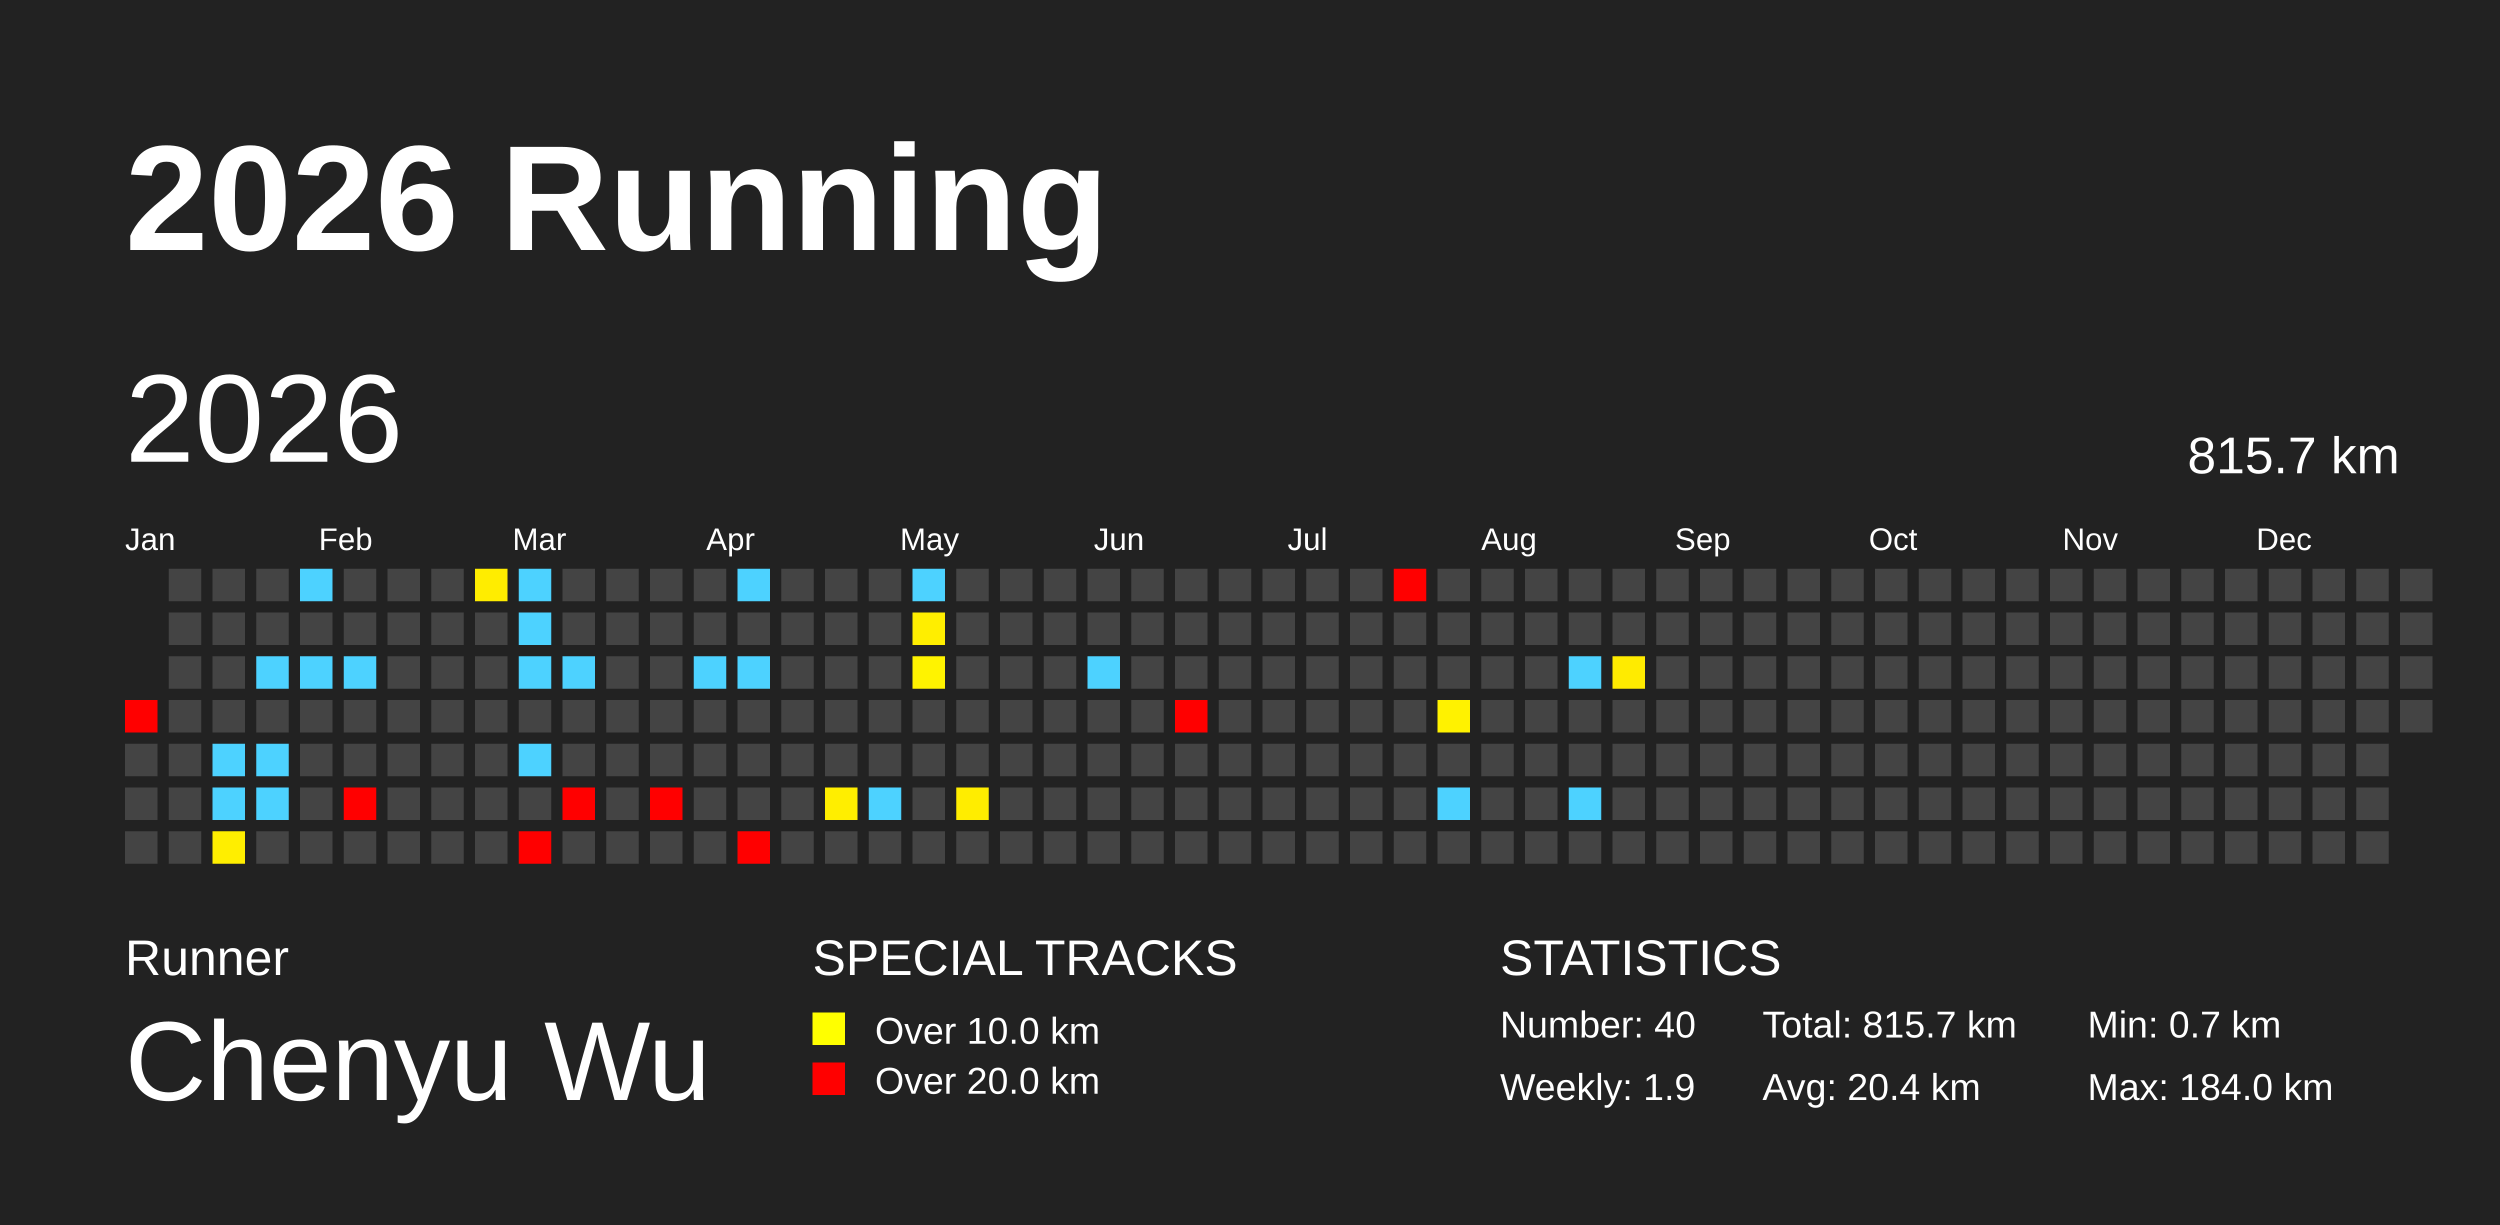
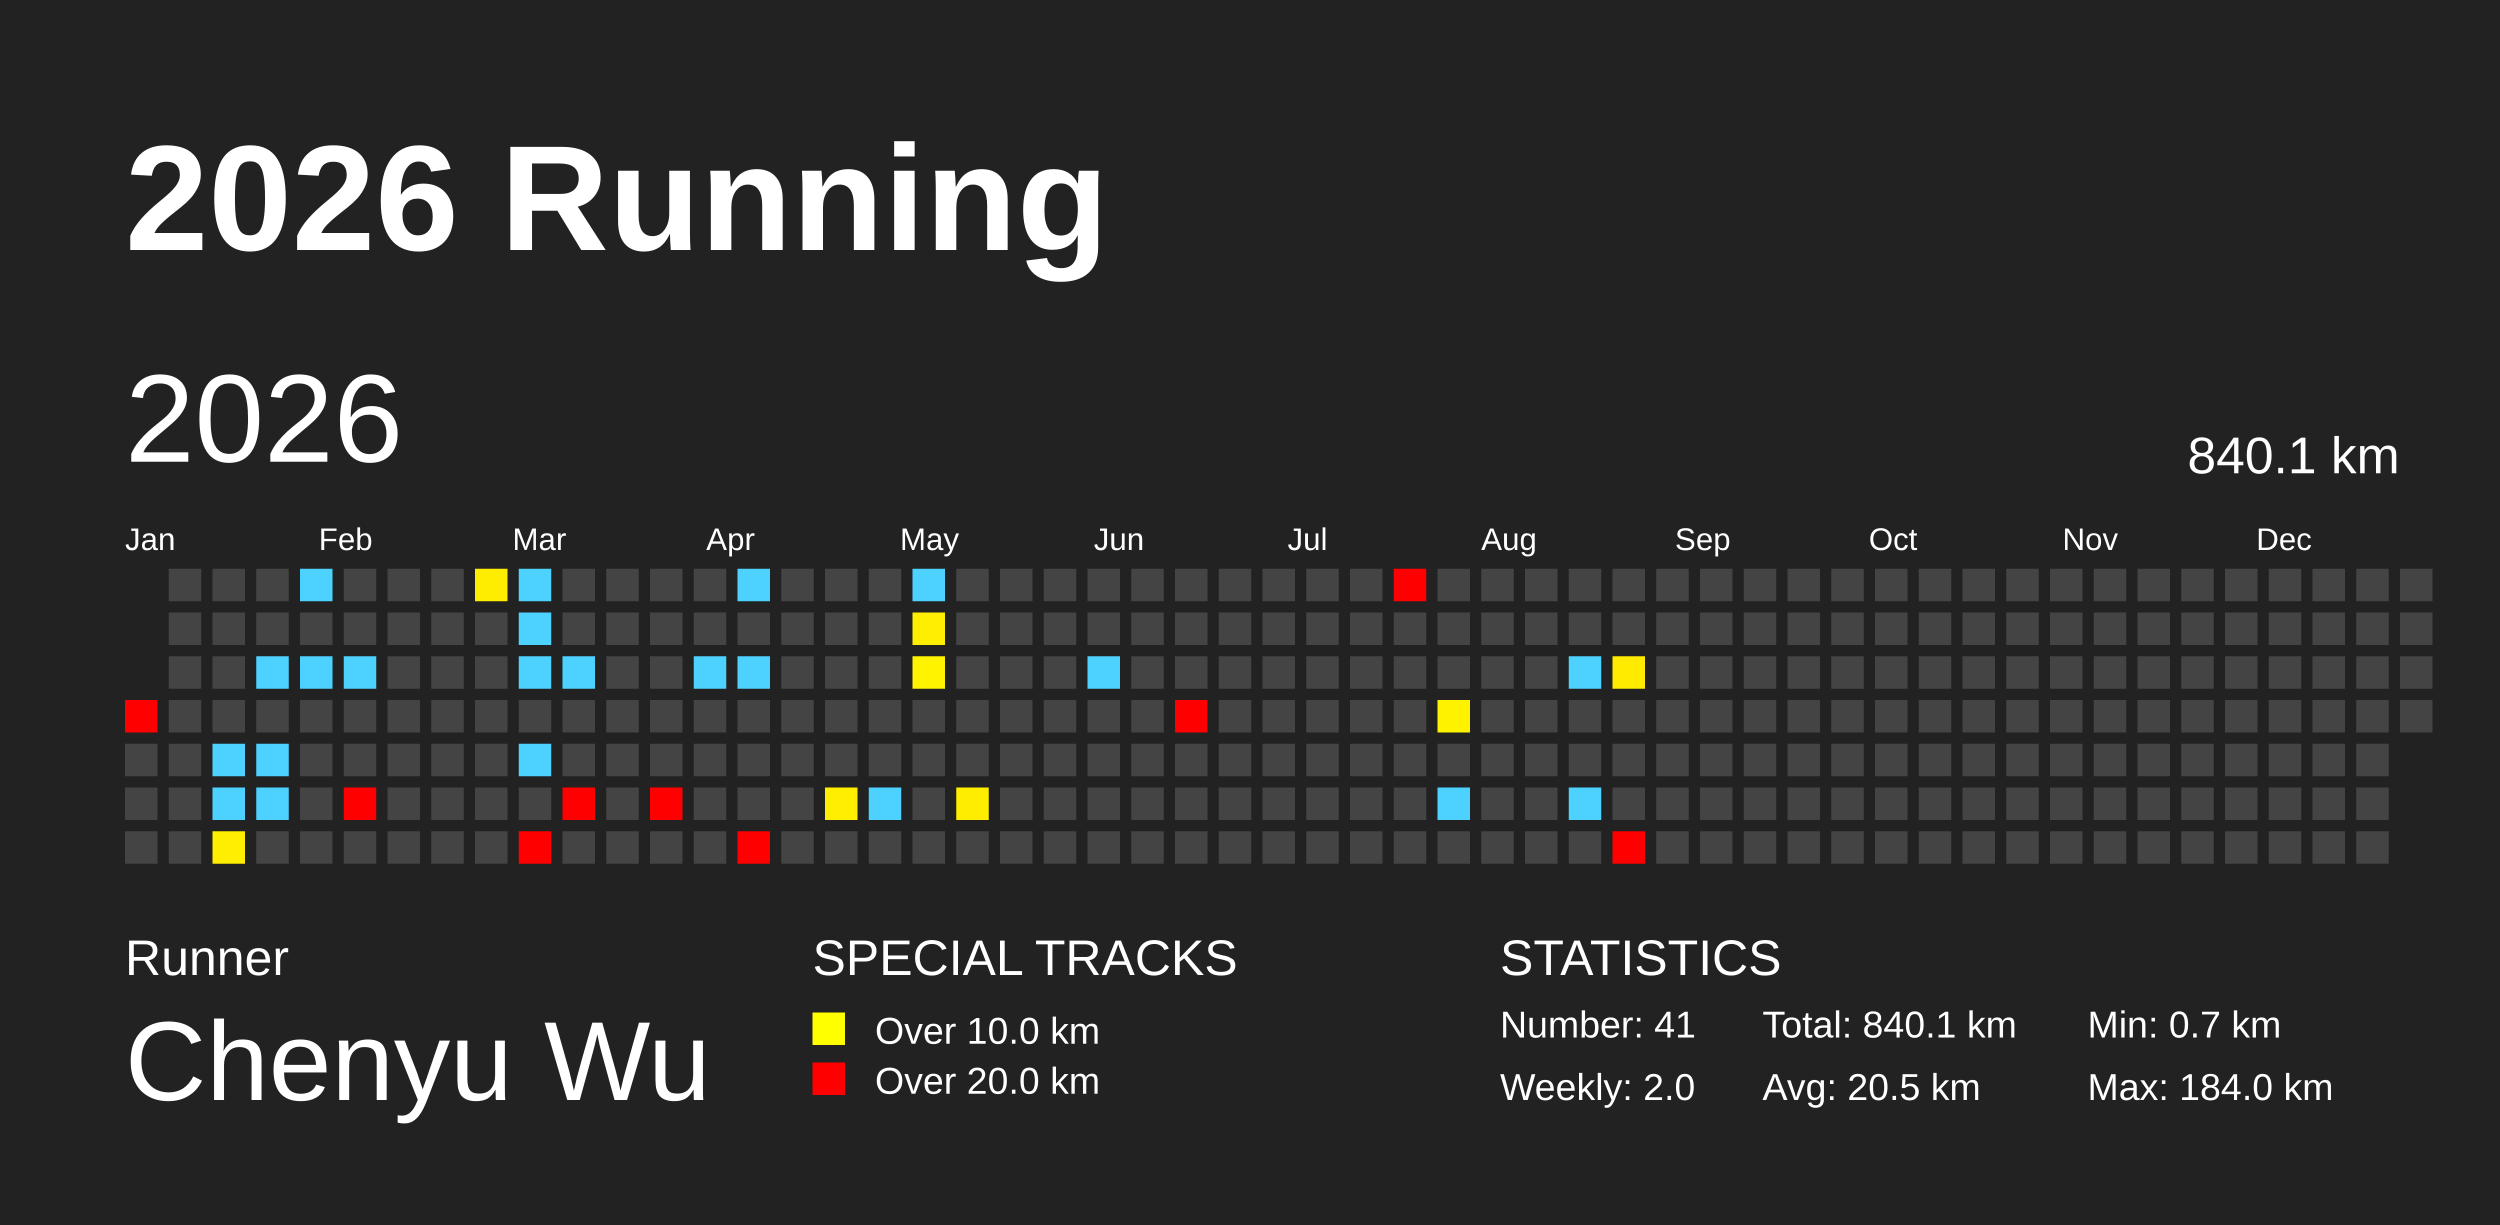
<svg xmlns="http://www.w3.org/2000/svg" baseProfile="full" height="98mm" version="1.1" viewBox="0,0,200,98" width="200mm">
  <defs />
  <rect fill="#222222" height="98" width="200" x="0" y="0" />
  <text fill="#FFFFFF" style="font-size:12px; font-family:Arial; font-weight:bold;" x="10" y="20">2026 Running</text>
  <text fill="#FFFFFF" style="font-size:4px; font-family:Arial" x="10" y="78">Runner</text>
  <text fill="#FFFFFF" style="font-size:9px; font-family:Arial" x="10" y="88">Chenyu Wu</text>
  <text fill="#FFFFFF" style="font-size:4px; font-family:Arial" x="65" y="78">SPECIAL TRACKS</text>
  <rect fill="yellow" height="2.6" width="2.6" x="65" y="81" />
  <text fill="#FFFFFF" style="font-size:3px; font-family:Arial" x="70" y="83.5">Over 10.0 km</text>
  <rect fill="red" height="2.6" width="2.6" x="65" y="85" />
  <text fill="#FFFFFF" style="font-size:3px; font-family:Arial" x="70" y="87.5">Over 20.0 km</text>
  <text fill="#FFFFFF" style="font-size:4px; font-family:Arial" x="120" y="78">STATISTICS</text>
-   <text fill="#FFFFFF" style="font-size:3px; font-family:Arial" x="120" y="83">Number: 40</text>
-   <text fill="#FFFFFF" style="font-size:3px; font-family:Arial" x="120" y="88">Weekly: 1.9</text>
-   <text fill="#FFFFFF" style="font-size:3px; font-family:Arial" x="141" y="83">Total: 815.7 km</text>
-   <text fill="#FFFFFF" style="font-size:3px; font-family:Arial" x="141" y="88">Avg: 20.4 km</text>
+   <text fill="#FFFFFF" style="font-size:3px; font-family:Arial" x="120" y="83">Number: 41</text>
+   <text fill="#FFFFFF" style="font-size:3px; font-family:Arial" x="120" y="88">Weekly: 2.0</text>
+   <text fill="#FFFFFF" style="font-size:3px; font-family:Arial" x="141" y="83">Total: 840.1 km</text>
+   <text fill="#FFFFFF" style="font-size:3px; font-family:Arial" x="141" y="88">Avg: 20.5 km</text>
  <text fill="#FFFFFF" style="font-size:3px; font-family:Arial" x="167" y="83">Min: 0.7 km</text>
  <text fill="#FFFFFF" style="font-size:3px; font-family:Arial" x="167" y="88">Max: 184.0 km</text>
  <text dominant-baseline="hanging" fill="#FFFFFF" style="font-size:10.0px; font-family:Arial;" x="10" y="30">2026</text>
-   <text dominant-baseline="hanging" fill="#FFFFFF" style="font-size:4.125px; font-family:Arial;" x="175" y="35">815.7 km</text>
+   <text dominant-baseline="hanging" fill="#FFFFFF" style="font-size:4.125px; font-family:Arial;" x="175" y="35">840.1 km</text>
  <text fill="#FFFFFF" style="font-size:2.5px; font-family:Arial" x="10.0" y="44">Jan</text>
  <text fill="#FFFFFF" style="font-size:2.5px; font-family:Arial" x="25.5" y="44">Feb</text>
  <text fill="#FFFFFF" style="font-size:2.5px; font-family:Arial" x="41.0" y="44">Mar</text>
  <text fill="#FFFFFF" style="font-size:2.5px; font-family:Arial" x="56.5" y="44">Apr</text>
  <text fill="#FFFFFF" style="font-size:2.5px; font-family:Arial" x="72.0" y="44">May</text>
  <text fill="#FFFFFF" style="font-size:2.5px; font-family:Arial" x="87.5" y="44">Jun</text>
  <text fill="#FFFFFF" style="font-size:2.5px; font-family:Arial" x="103.0" y="44">Jul</text>
  <text fill="#FFFFFF" style="font-size:2.5px; font-family:Arial" x="118.5" y="44">Aug</text>
  <text fill="#FFFFFF" style="font-size:2.5px; font-family:Arial" x="134.0" y="44">Sep</text>
  <text fill="#FFFFFF" style="font-size:2.5px; font-family:Arial" x="149.5" y="44">Oct</text>
  <text fill="#FFFFFF" style="font-size:2.5px; font-family:Arial" x="165.0" y="44">Nov</text>
  <text fill="#FFFFFF" style="font-size:2.5px; font-family:Arial" x="180.5" y="44">Dec</text>
  <rect fill="red" height="2.6" width="2.6" x="10.0" y="56.0" />
  <rect fill="#444444" height="2.6" width="2.6" x="10.0" y="59.5" />
  <rect fill="#444444" height="2.6" width="2.6" x="10.0" y="63.0" />
  <rect fill="#444444" height="2.6" width="2.6" x="10.0" y="66.5" />
  <rect fill="#444444" height="2.6" width="2.6" x="13.5" y="45.5" />
  <rect fill="#444444" height="2.6" width="2.6" x="13.5" y="49.0" />
  <rect fill="#444444" height="2.6" width="2.6" x="13.5" y="52.5" />
  <rect fill="#444444" height="2.6" width="2.6" x="13.5" y="56.0" />
  <rect fill="#444444" height="2.6" width="2.6" x="13.5" y="59.5" />
  <rect fill="#444444" height="2.6" width="2.6" x="13.5" y="63.0" />
  <rect fill="#444444" height="2.6" width="2.6" x="13.5" y="66.5" />
  <rect fill="#444444" height="2.6" width="2.6" x="17.0" y="45.5" />
  <rect fill="#444444" height="2.6" width="2.6" x="17.0" y="49.0" />
  <rect fill="#444444" height="2.6" width="2.6" x="17.0" y="52.5" />
  <rect fill="#444444" height="2.6" width="2.6" x="17.0" y="56.0" />
  <rect fill="#4dd2ff" height="2.6" width="2.6" x="17.0" y="59.5" />
  <rect fill="#4dd2ff" height="2.6" width="2.6" x="17.0" y="63.0" />
  <rect fill="#ffee00" height="2.6" width="2.6" x="17.0" y="66.5" />
  <rect fill="#444444" height="2.6" width="2.6" x="20.5" y="45.5" />
  <rect fill="#444444" height="2.6" width="2.6" x="20.5" y="49.0" />
  <rect fill="#4dd2ff" height="2.6" width="2.6" x="20.5" y="52.5" />
  <rect fill="#444444" height="2.6" width="2.6" x="20.5" y="56.0" />
  <rect fill="#4dd2ff" height="2.6" width="2.6" x="20.5" y="59.5" />
  <rect fill="#4dd2ff" height="2.6" width="2.6" x="20.5" y="63.0" />
  <rect fill="#444444" height="2.6" width="2.6" x="20.5" y="66.5" />
  <rect fill="#4dd2ff" height="2.6" width="2.6" x="24.0" y="45.5" />
  <rect fill="#444444" height="2.6" width="2.6" x="24.0" y="49.0" />
  <rect fill="#4dd2ff" height="2.6" width="2.6" x="24.0" y="52.5" />
  <rect fill="#444444" height="2.6" width="2.6" x="24.0" y="56.0" />
  <rect fill="#444444" height="2.6" width="2.6" x="24.0" y="59.5" />
  <rect fill="#444444" height="2.6" width="2.6" x="24.0" y="63.0" />
  <rect fill="#444444" height="2.6" width="2.6" x="24.0" y="66.5" />
  <rect fill="#444444" height="2.6" width="2.6" x="27.5" y="45.5" />
  <rect fill="#444444" height="2.6" width="2.6" x="27.5" y="49.0" />
  <rect fill="#4dd2ff" height="2.6" width="2.6" x="27.5" y="52.5" />
  <rect fill="#444444" height="2.6" width="2.6" x="27.5" y="56.0" />
  <rect fill="#444444" height="2.6" width="2.6" x="27.5" y="59.5" />
  <rect fill="red" height="2.6" width="2.6" x="27.5" y="63.0" />
  <rect fill="#444444" height="2.6" width="2.6" x="27.5" y="66.5" />
  <rect fill="#444444" height="2.6" width="2.6" x="31.0" y="45.5" />
  <rect fill="#444444" height="2.6" width="2.6" x="31.0" y="49.0" />
  <rect fill="#444444" height="2.6" width="2.6" x="31.0" y="52.5" />
  <rect fill="#444444" height="2.6" width="2.6" x="31.0" y="56.0" />
  <rect fill="#444444" height="2.6" width="2.6" x="31.0" y="59.5" />
  <rect fill="#444444" height="2.6" width="2.6" x="31.0" y="63.0" />
  <rect fill="#444444" height="2.6" width="2.6" x="31.0" y="66.5" />
  <rect fill="#444444" height="2.6" width="2.6" x="34.5" y="45.5" />
  <rect fill="#444444" height="2.6" width="2.6" x="34.5" y="49.0" />
  <rect fill="#444444" height="2.6" width="2.6" x="34.5" y="52.5" />
  <rect fill="#444444" height="2.6" width="2.6" x="34.5" y="56.0" />
  <rect fill="#444444" height="2.6" width="2.6" x="34.5" y="59.5" />
  <rect fill="#444444" height="2.6" width="2.6" x="34.5" y="63.0" />
  <rect fill="#444444" height="2.6" width="2.6" x="34.5" y="66.5" />
  <rect fill="#ffed00" height="2.6" width="2.6" x="38.0" y="45.5" />
  <rect fill="#444444" height="2.6" width="2.6" x="38.0" y="49.0" />
  <rect fill="#444444" height="2.6" width="2.6" x="38.0" y="52.5" />
  <rect fill="#444444" height="2.6" width="2.6" x="38.0" y="56.0" />
  <rect fill="#444444" height="2.6" width="2.6" x="38.0" y="59.5" />
  <rect fill="#444444" height="2.6" width="2.6" x="38.0" y="63.0" />
  <rect fill="#444444" height="2.6" width="2.6" x="38.0" y="66.5" />
  <rect fill="#4dd2ff" height="2.6" width="2.6" x="41.5" y="45.5" />
  <rect fill="#4dd2ff" height="2.6" width="2.6" x="41.5" y="49.0" />
  <rect fill="#4dd2ff" height="2.6" width="2.6" x="41.5" y="52.5" />
  <rect fill="#444444" height="2.6" width="2.6" x="41.5" y="56.0" />
  <rect fill="#4dd2ff" height="2.6" width="2.6" x="41.5" y="59.5" />
  <rect fill="#444444" height="2.6" width="2.6" x="41.5" y="63.0" />
  <rect fill="red" height="2.6" width="2.6" x="41.5" y="66.5" />
  <rect fill="#444444" height="2.6" width="2.6" x="45.0" y="45.5" />
  <rect fill="#444444" height="2.6" width="2.6" x="45.0" y="49.0" />
  <rect fill="#4dd2ff" height="2.6" width="2.6" x="45.0" y="52.5" />
  <rect fill="#444444" height="2.6" width="2.6" x="45.0" y="56.0" />
  <rect fill="#444444" height="2.6" width="2.6" x="45.0" y="59.5" />
  <rect fill="red" height="2.6" width="2.6" x="45.0" y="63.0" />
  <rect fill="#444444" height="2.6" width="2.6" x="45.0" y="66.5" />
  <rect fill="#444444" height="2.6" width="2.6" x="48.5" y="45.5" />
  <rect fill="#444444" height="2.6" width="2.6" x="48.5" y="49.0" />
  <rect fill="#444444" height="2.6" width="2.6" x="48.5" y="52.5" />
  <rect fill="#444444" height="2.6" width="2.6" x="48.5" y="56.0" />
  <rect fill="#444444" height="2.6" width="2.6" x="48.5" y="59.5" />
  <rect fill="#444444" height="2.6" width="2.6" x="48.5" y="63.0" />
  <rect fill="#444444" height="2.6" width="2.6" x="48.5" y="66.5" />
  <rect fill="#444444" height="2.6" width="2.6" x="52.0" y="45.5" />
  <rect fill="#444444" height="2.6" width="2.6" x="52.0" y="49.0" />
  <rect fill="#444444" height="2.6" width="2.6" x="52.0" y="52.5" />
  <rect fill="#444444" height="2.6" width="2.6" x="52.0" y="56.0" />
  <rect fill="#444444" height="2.6" width="2.6" x="52.0" y="59.5" />
  <rect fill="red" height="2.6" width="2.6" x="52.0" y="63.0" />
  <rect fill="#444444" height="2.6" width="2.6" x="52.0" y="66.5" />
  <rect fill="#444444" height="2.6" width="2.6" x="55.5" y="45.5" />
  <rect fill="#444444" height="2.6" width="2.6" x="55.5" y="49.0" />
  <rect fill="#4dd2ff" height="2.6" width="2.6" x="55.5" y="52.5" />
  <rect fill="#444444" height="2.6" width="2.6" x="55.5" y="56.0" />
  <rect fill="#444444" height="2.6" width="2.6" x="55.5" y="59.5" />
  <rect fill="#444444" height="2.6" width="2.6" x="55.5" y="63.0" />
  <rect fill="#444444" height="2.6" width="2.6" x="55.5" y="66.5" />
  <rect fill="#4dd2ff" height="2.6" width="2.6" x="59.0" y="45.5" />
  <rect fill="#444444" height="2.6" width="2.6" x="59.0" y="49.0" />
  <rect fill="#4dd2ff" height="2.6" width="2.6" x="59.0" y="52.5" />
  <rect fill="#444444" height="2.6" width="2.6" x="59.0" y="56.0" />
  <rect fill="#444444" height="2.6" width="2.6" x="59.0" y="59.5" />
  <rect fill="#444444" height="2.6" width="2.6" x="59.0" y="63.0" />
  <rect fill="red" height="2.6" width="2.6" x="59.0" y="66.5" />
  <rect fill="#444444" height="2.6" width="2.6" x="62.5" y="45.5" />
  <rect fill="#444444" height="2.6" width="2.6" x="62.5" y="49.0" />
  <rect fill="#444444" height="2.6" width="2.6" x="62.5" y="52.5" />
  <rect fill="#444444" height="2.6" width="2.6" x="62.5" y="56.0" />
  <rect fill="#444444" height="2.6" width="2.6" x="62.5" y="59.5" />
  <rect fill="#444444" height="2.6" width="2.6" x="62.5" y="63.0" />
  <rect fill="#444444" height="2.6" width="2.6" x="62.5" y="66.5" />
  <rect fill="#444444" height="2.6" width="2.6" x="66.0" y="45.5" />
  <rect fill="#444444" height="2.6" width="2.6" x="66.0" y="49.0" />
  <rect fill="#444444" height="2.6" width="2.6" x="66.0" y="52.5" />
  <rect fill="#444444" height="2.6" width="2.6" x="66.0" y="56.0" />
  <rect fill="#444444" height="2.6" width="2.6" x="66.0" y="59.5" />
  <rect fill="#ffee00" height="2.6" width="2.6" x="66.0" y="63.0" />
  <rect fill="#444444" height="2.6" width="2.6" x="66.0" y="66.5" />
  <rect fill="#444444" height="2.6" width="2.6" x="69.5" y="45.5" />
  <rect fill="#444444" height="2.6" width="2.6" x="69.5" y="49.0" />
  <rect fill="#444444" height="2.6" width="2.6" x="69.5" y="52.5" />
  <rect fill="#444444" height="2.6" width="2.6" x="69.5" y="56.0" />
  <rect fill="#444444" height="2.6" width="2.6" x="69.5" y="59.5" />
  <rect fill="#4dd2ff" height="2.6" width="2.6" x="69.5" y="63.0" />
  <rect fill="#444444" height="2.6" width="2.6" x="69.5" y="66.5" />
  <rect fill="#4dd2ff" height="2.6" width="2.6" x="73.0" y="45.5" />
  <rect fill="#ffee00" height="2.6" width="2.6" x="73.0" y="49.0" />
  <rect fill="#fff300" height="2.6" width="2.6" x="73.0" y="52.5" />
  <rect fill="#444444" height="2.6" width="2.6" x="73.0" y="56.0" />
  <rect fill="#444444" height="2.6" width="2.6" x="73.0" y="59.5" />
  <rect fill="#444444" height="2.6" width="2.6" x="73.0" y="63.0" />
  <rect fill="#444444" height="2.6" width="2.6" x="73.0" y="66.5" />
  <rect fill="#444444" height="2.6" width="2.6" x="76.5" y="45.5" />
  <rect fill="#444444" height="2.6" width="2.6" x="76.5" y="49.0" />
  <rect fill="#444444" height="2.6" width="2.6" x="76.5" y="52.5" />
  <rect fill="#444444" height="2.6" width="2.6" x="76.5" y="56.0" />
  <rect fill="#444444" height="2.6" width="2.6" x="76.5" y="59.5" />
  <rect fill="#ffed00" height="2.6" width="2.6" x="76.5" y="63.0" />
  <rect fill="#444444" height="2.6" width="2.6" x="76.5" y="66.5" />
  <rect fill="#444444" height="2.6" width="2.6" x="80.0" y="45.5" />
  <rect fill="#444444" height="2.6" width="2.6" x="80.0" y="49.0" />
  <rect fill="#444444" height="2.6" width="2.6" x="80.0" y="52.5" />
  <rect fill="#444444" height="2.6" width="2.6" x="80.0" y="56.0" />
  <rect fill="#444444" height="2.6" width="2.6" x="80.0" y="59.5" />
  <rect fill="#444444" height="2.6" width="2.6" x="80.0" y="63.0" />
  <rect fill="#444444" height="2.6" width="2.6" x="80.0" y="66.5" />
  <rect fill="#444444" height="2.6" width="2.6" x="83.5" y="45.5" />
  <rect fill="#444444" height="2.6" width="2.6" x="83.5" y="49.0" />
  <rect fill="#444444" height="2.6" width="2.6" x="83.5" y="52.5" />
  <rect fill="#444444" height="2.6" width="2.6" x="83.5" y="56.0" />
  <rect fill="#444444" height="2.6" width="2.6" x="83.5" y="59.5" />
  <rect fill="#444444" height="2.6" width="2.6" x="83.5" y="63.0" />
  <rect fill="#444444" height="2.6" width="2.6" x="83.5" y="66.5" />
  <rect fill="#444444" height="2.6" width="2.6" x="87.0" y="45.5" />
  <rect fill="#444444" height="2.6" width="2.6" x="87.0" y="49.0" />
  <rect fill="#4dd2ff" height="2.6" width="2.6" x="87.0" y="52.5" />
  <rect fill="#444444" height="2.6" width="2.6" x="87.0" y="56.0" />
  <rect fill="#444444" height="2.6" width="2.6" x="87.0" y="59.5" />
  <rect fill="#444444" height="2.6" width="2.6" x="87.0" y="63.0" />
  <rect fill="#444444" height="2.6" width="2.6" x="87.0" y="66.5" />
  <rect fill="#444444" height="2.6" width="2.6" x="90.5" y="45.5" />
  <rect fill="#444444" height="2.6" width="2.6" x="90.5" y="49.0" />
  <rect fill="#444444" height="2.6" width="2.6" x="90.5" y="52.5" />
  <rect fill="#444444" height="2.6" width="2.6" x="90.5" y="56.0" />
  <rect fill="#444444" height="2.6" width="2.6" x="90.5" y="59.5" />
  <rect fill="#444444" height="2.6" width="2.6" x="90.5" y="63.0" />
  <rect fill="#444444" height="2.6" width="2.6" x="90.5" y="66.5" />
  <rect fill="#444444" height="2.6" width="2.6" x="94.0" y="45.5" />
  <rect fill="#444444" height="2.6" width="2.6" x="94.0" y="49.0" />
  <rect fill="#444444" height="2.6" width="2.6" x="94.0" y="52.5" />
  <rect fill="red" height="2.6" width="2.6" x="94.0" y="56.0" />
  <rect fill="#444444" height="2.6" width="2.6" x="94.0" y="59.5" />
  <rect fill="#444444" height="2.6" width="2.6" x="94.0" y="63.0" />
  <rect fill="#444444" height="2.6" width="2.6" x="94.0" y="66.5" />
  <rect fill="#444444" height="2.6" width="2.6" x="97.5" y="45.5" />
  <rect fill="#444444" height="2.6" width="2.6" x="97.5" y="49.0" />
  <rect fill="#444444" height="2.6" width="2.6" x="97.5" y="52.5" />
  <rect fill="#444444" height="2.6" width="2.6" x="97.5" y="56.0" />
  <rect fill="#444444" height="2.6" width="2.6" x="97.5" y="59.5" />
  <rect fill="#444444" height="2.6" width="2.6" x="97.5" y="63.0" />
  <rect fill="#444444" height="2.6" width="2.6" x="97.5" y="66.5" />
  <rect fill="#444444" height="2.6" width="2.6" x="101.0" y="45.5" />
  <rect fill="#444444" height="2.6" width="2.6" x="101.0" y="49.0" />
  <rect fill="#444444" height="2.6" width="2.6" x="101.0" y="52.5" />
  <rect fill="#444444" height="2.6" width="2.6" x="101.0" y="56.0" />
  <rect fill="#444444" height="2.6" width="2.6" x="101.0" y="59.5" />
  <rect fill="#444444" height="2.6" width="2.6" x="101.0" y="63.0" />
  <rect fill="#444444" height="2.6" width="2.6" x="101.0" y="66.5" />
  <rect fill="#444444" height="2.6" width="2.6" x="104.5" y="45.5" />
  <rect fill="#444444" height="2.6" width="2.6" x="104.5" y="49.0" />
  <rect fill="#444444" height="2.6" width="2.6" x="104.5" y="52.5" />
  <rect fill="#444444" height="2.6" width="2.6" x="104.5" y="56.0" />
  <rect fill="#444444" height="2.6" width="2.6" x="104.5" y="59.5" />
  <rect fill="#444444" height="2.6" width="2.6" x="104.5" y="63.0" />
  <rect fill="#444444" height="2.6" width="2.6" x="104.5" y="66.5" />
  <rect fill="#444444" height="2.6" width="2.6" x="108.0" y="45.5" />
  <rect fill="#444444" height="2.6" width="2.6" x="108.0" y="49.0" />
  <rect fill="#444444" height="2.6" width="2.6" x="108.0" y="52.5" />
  <rect fill="#444444" height="2.6" width="2.6" x="108.0" y="56.0" />
  <rect fill="#444444" height="2.6" width="2.6" x="108.0" y="59.5" />
  <rect fill="#444444" height="2.6" width="2.6" x="108.0" y="63.0" />
  <rect fill="#444444" height="2.6" width="2.6" x="108.0" y="66.5" />
  <rect fill="red" height="2.6" width="2.6" x="111.5" y="45.5" />
  <rect fill="#444444" height="2.6" width="2.6" x="111.5" y="49.0" />
  <rect fill="#444444" height="2.6" width="2.6" x="111.5" y="52.5" />
  <rect fill="#444444" height="2.6" width="2.6" x="111.5" y="56.0" />
  <rect fill="#444444" height="2.6" width="2.6" x="111.5" y="59.5" />
  <rect fill="#444444" height="2.6" width="2.6" x="111.5" y="63.0" />
  <rect fill="#444444" height="2.6" width="2.6" x="111.5" y="66.5" />
  <rect fill="#444444" height="2.6" width="2.6" x="115.0" y="45.5" />
  <rect fill="#444444" height="2.6" width="2.6" x="115.0" y="49.0" />
  <rect fill="#444444" height="2.6" width="2.6" x="115.0" y="52.5" />
  <rect fill="#fff200" height="2.6" width="2.6" x="115.0" y="56.0" />
  <rect fill="#444444" height="2.6" width="2.6" x="115.0" y="59.5" />
  <rect fill="#4dd2ff" height="2.6" width="2.6" x="115.0" y="63.0" />
  <rect fill="#444444" height="2.6" width="2.6" x="115.0" y="66.5" />
  <rect fill="#444444" height="2.6" width="2.6" x="118.5" y="45.5" />
  <rect fill="#444444" height="2.6" width="2.6" x="118.5" y="49.0" />
  <rect fill="#444444" height="2.6" width="2.6" x="118.5" y="52.5" />
  <rect fill="#444444" height="2.6" width="2.6" x="118.5" y="56.0" />
  <rect fill="#444444" height="2.6" width="2.6" x="118.5" y="59.5" />
  <rect fill="#444444" height="2.6" width="2.6" x="118.5" y="63.0" />
  <rect fill="#444444" height="2.6" width="2.6" x="118.5" y="66.5" />
  <rect fill="#444444" height="2.6" width="2.6" x="122.0" y="45.5" />
  <rect fill="#444444" height="2.6" width="2.6" x="122.0" y="49.0" />
  <rect fill="#444444" height="2.6" width="2.6" x="122.0" y="52.5" />
  <rect fill="#444444" height="2.6" width="2.6" x="122.0" y="56.0" />
  <rect fill="#444444" height="2.6" width="2.6" x="122.0" y="59.5" />
  <rect fill="#444444" height="2.6" width="2.6" x="122.0" y="63.0" />
  <rect fill="#444444" height="2.6" width="2.6" x="122.0" y="66.5" />
  <rect fill="#444444" height="2.6" width="2.6" x="125.5" y="45.5" />
  <rect fill="#444444" height="2.6" width="2.6" x="125.5" y="49.0" />
  <rect fill="#4dd2ff" height="2.6" width="2.6" x="125.5" y="52.5" />
  <rect fill="#444444" height="2.6" width="2.6" x="125.5" y="56.0" />
  <rect fill="#444444" height="2.6" width="2.6" x="125.5" y="59.5" />
  <rect fill="#4dd2ff" height="2.6" width="2.6" x="125.5" y="63.0" />
  <rect fill="#444444" height="2.6" width="2.6" x="125.5" y="66.5" />
  <rect fill="#444444" height="2.6" width="2.6" x="129.0" y="45.5" />
  <rect fill="#444444" height="2.6" width="2.6" x="129.0" y="49.0" />
  <rect fill="#ffeb00" height="2.6" width="2.6" x="129.0" y="52.5" />
  <rect fill="#444444" height="2.6" width="2.6" x="129.0" y="56.0" />
  <rect fill="#444444" height="2.6" width="2.6" x="129.0" y="59.5" />
  <rect fill="#444444" height="2.6" width="2.6" x="129.0" y="63.0" />
-   <rect fill="#444444" height="2.6" width="2.6" x="129.0" y="66.5" />
+   <rect fill="red" height="2.6" width="2.6" x="129.0" y="66.5" />
  <rect fill="#444444" height="2.6" width="2.6" x="132.5" y="45.5" />
  <rect fill="#444444" height="2.6" width="2.6" x="132.5" y="49.0" />
  <rect fill="#444444" height="2.6" width="2.6" x="132.5" y="52.5" />
  <rect fill="#444444" height="2.6" width="2.6" x="132.5" y="56.0" />
  <rect fill="#444444" height="2.6" width="2.6" x="132.5" y="59.5" />
  <rect fill="#444444" height="2.6" width="2.6" x="132.5" y="63.0" />
  <rect fill="#444444" height="2.6" width="2.6" x="132.5" y="66.5" />
  <rect fill="#444444" height="2.6" width="2.6" x="136.0" y="45.5" />
  <rect fill="#444444" height="2.6" width="2.6" x="136.0" y="49.0" />
  <rect fill="#444444" height="2.6" width="2.6" x="136.0" y="52.5" />
  <rect fill="#444444" height="2.6" width="2.6" x="136.0" y="56.0" />
  <rect fill="#444444" height="2.6" width="2.6" x="136.0" y="59.5" />
  <rect fill="#444444" height="2.6" width="2.6" x="136.0" y="63.0" />
  <rect fill="#444444" height="2.6" width="2.6" x="136.0" y="66.5" />
  <rect fill="#444444" height="2.6" width="2.6" x="139.5" y="45.5" />
  <rect fill="#444444" height="2.6" width="2.6" x="139.5" y="49.0" />
  <rect fill="#444444" height="2.6" width="2.6" x="139.5" y="52.5" />
  <rect fill="#444444" height="2.6" width="2.6" x="139.5" y="56.0" />
  <rect fill="#444444" height="2.6" width="2.6" x="139.5" y="59.5" />
  <rect fill="#444444" height="2.6" width="2.6" x="139.5" y="63.0" />
  <rect fill="#444444" height="2.6" width="2.6" x="139.5" y="66.5" />
  <rect fill="#444444" height="2.6" width="2.6" x="143.0" y="45.5" />
  <rect fill="#444444" height="2.6" width="2.6" x="143.0" y="49.0" />
  <rect fill="#444444" height="2.6" width="2.6" x="143.0" y="52.5" />
  <rect fill="#444444" height="2.6" width="2.6" x="143.0" y="56.0" />
  <rect fill="#444444" height="2.6" width="2.6" x="143.0" y="59.5" />
  <rect fill="#444444" height="2.6" width="2.6" x="143.0" y="63.0" />
  <rect fill="#444444" height="2.6" width="2.6" x="143.0" y="66.5" />
  <rect fill="#444444" height="2.6" width="2.6" x="146.5" y="45.5" />
  <rect fill="#444444" height="2.6" width="2.6" x="146.5" y="49.0" />
  <rect fill="#444444" height="2.6" width="2.6" x="146.5" y="52.5" />
  <rect fill="#444444" height="2.6" width="2.6" x="146.5" y="56.0" />
  <rect fill="#444444" height="2.6" width="2.6" x="146.5" y="59.5" />
  <rect fill="#444444" height="2.6" width="2.6" x="146.5" y="63.0" />
  <rect fill="#444444" height="2.6" width="2.6" x="146.5" y="66.5" />
  <rect fill="#444444" height="2.6" width="2.6" x="150.0" y="45.5" />
  <rect fill="#444444" height="2.6" width="2.6" x="150.0" y="49.0" />
  <rect fill="#444444" height="2.6" width="2.6" x="150.0" y="52.5" />
  <rect fill="#444444" height="2.6" width="2.6" x="150.0" y="56.0" />
  <rect fill="#444444" height="2.6" width="2.6" x="150.0" y="59.5" />
  <rect fill="#444444" height="2.6" width="2.6" x="150.0" y="63.0" />
  <rect fill="#444444" height="2.6" width="2.6" x="150.0" y="66.5" />
  <rect fill="#444444" height="2.6" width="2.6" x="153.5" y="45.5" />
  <rect fill="#444444" height="2.6" width="2.6" x="153.5" y="49.0" />
  <rect fill="#444444" height="2.6" width="2.6" x="153.5" y="52.5" />
  <rect fill="#444444" height="2.6" width="2.6" x="153.5" y="56.0" />
  <rect fill="#444444" height="2.6" width="2.6" x="153.5" y="59.5" />
  <rect fill="#444444" height="2.6" width="2.6" x="153.5" y="63.0" />
  <rect fill="#444444" height="2.6" width="2.6" x="153.5" y="66.5" />
  <rect fill="#444444" height="2.6" width="2.6" x="157.0" y="45.5" />
  <rect fill="#444444" height="2.6" width="2.6" x="157.0" y="49.0" />
  <rect fill="#444444" height="2.6" width="2.6" x="157.0" y="52.5" />
  <rect fill="#444444" height="2.6" width="2.6" x="157.0" y="56.0" />
  <rect fill="#444444" height="2.6" width="2.6" x="157.0" y="59.5" />
  <rect fill="#444444" height="2.6" width="2.6" x="157.0" y="63.0" />
  <rect fill="#444444" height="2.6" width="2.6" x="157.0" y="66.5" />
  <rect fill="#444444" height="2.6" width="2.6" x="160.5" y="45.5" />
  <rect fill="#444444" height="2.6" width="2.6" x="160.5" y="49.0" />
  <rect fill="#444444" height="2.6" width="2.6" x="160.5" y="52.5" />
  <rect fill="#444444" height="2.6" width="2.6" x="160.5" y="56.0" />
  <rect fill="#444444" height="2.6" width="2.6" x="160.5" y="59.5" />
  <rect fill="#444444" height="2.6" width="2.6" x="160.5" y="63.0" />
  <rect fill="#444444" height="2.6" width="2.6" x="160.5" y="66.5" />
  <rect fill="#444444" height="2.6" width="2.6" x="164.0" y="45.5" />
  <rect fill="#444444" height="2.6" width="2.6" x="164.0" y="49.0" />
  <rect fill="#444444" height="2.6" width="2.6" x="164.0" y="52.5" />
  <rect fill="#444444" height="2.6" width="2.6" x="164.0" y="56.0" />
  <rect fill="#444444" height="2.6" width="2.6" x="164.0" y="59.5" />
  <rect fill="#444444" height="2.6" width="2.6" x="164.0" y="63.0" />
  <rect fill="#444444" height="2.6" width="2.6" x="164.0" y="66.5" />
  <rect fill="#444444" height="2.6" width="2.6" x="167.5" y="45.5" />
  <rect fill="#444444" height="2.6" width="2.6" x="167.5" y="49.0" />
  <rect fill="#444444" height="2.6" width="2.6" x="167.5" y="52.5" />
  <rect fill="#444444" height="2.6" width="2.6" x="167.5" y="56.0" />
  <rect fill="#444444" height="2.6" width="2.6" x="167.5" y="59.5" />
  <rect fill="#444444" height="2.6" width="2.6" x="167.5" y="63.0" />
  <rect fill="#444444" height="2.6" width="2.6" x="167.5" y="66.5" />
  <rect fill="#444444" height="2.6" width="2.6" x="171.0" y="45.5" />
  <rect fill="#444444" height="2.6" width="2.6" x="171.0" y="49.0" />
  <rect fill="#444444" height="2.6" width="2.6" x="171.0" y="52.5" />
  <rect fill="#444444" height="2.6" width="2.6" x="171.0" y="56.0" />
  <rect fill="#444444" height="2.6" width="2.6" x="171.0" y="59.5" />
  <rect fill="#444444" height="2.6" width="2.6" x="171.0" y="63.0" />
  <rect fill="#444444" height="2.6" width="2.6" x="171.0" y="66.5" />
  <rect fill="#444444" height="2.6" width="2.6" x="174.5" y="45.5" />
  <rect fill="#444444" height="2.6" width="2.6" x="174.5" y="49.0" />
  <rect fill="#444444" height="2.6" width="2.6" x="174.5" y="52.5" />
  <rect fill="#444444" height="2.6" width="2.6" x="174.5" y="56.0" />
  <rect fill="#444444" height="2.6" width="2.6" x="174.5" y="59.5" />
  <rect fill="#444444" height="2.6" width="2.6" x="174.5" y="63.0" />
  <rect fill="#444444" height="2.6" width="2.6" x="174.5" y="66.5" />
  <rect fill="#444444" height="2.6" width="2.6" x="178.0" y="45.5" />
  <rect fill="#444444" height="2.6" width="2.6" x="178.0" y="49.0" />
  <rect fill="#444444" height="2.6" width="2.6" x="178.0" y="52.5" />
  <rect fill="#444444" height="2.6" width="2.6" x="178.0" y="56.0" />
  <rect fill="#444444" height="2.6" width="2.6" x="178.0" y="59.5" />
  <rect fill="#444444" height="2.6" width="2.6" x="178.0" y="63.0" />
  <rect fill="#444444" height="2.6" width="2.6" x="178.0" y="66.5" />
  <rect fill="#444444" height="2.6" width="2.6" x="181.5" y="45.5" />
  <rect fill="#444444" height="2.6" width="2.6" x="181.5" y="49.0" />
  <rect fill="#444444" height="2.6" width="2.6" x="181.5" y="52.5" />
  <rect fill="#444444" height="2.6" width="2.6" x="181.5" y="56.0" />
  <rect fill="#444444" height="2.6" width="2.6" x="181.5" y="59.5" />
  <rect fill="#444444" height="2.6" width="2.6" x="181.5" y="63.0" />
  <rect fill="#444444" height="2.6" width="2.6" x="181.5" y="66.5" />
  <rect fill="#444444" height="2.6" width="2.6" x="185.0" y="45.5" />
  <rect fill="#444444" height="2.6" width="2.6" x="185.0" y="49.0" />
  <rect fill="#444444" height="2.6" width="2.6" x="185.0" y="52.5" />
  <rect fill="#444444" height="2.6" width="2.6" x="185.0" y="56.0" />
  <rect fill="#444444" height="2.6" width="2.6" x="185.0" y="59.5" />
  <rect fill="#444444" height="2.6" width="2.6" x="185.0" y="63.0" />
  <rect fill="#444444" height="2.6" width="2.6" x="185.0" y="66.5" />
  <rect fill="#444444" height="2.6" width="2.6" x="188.5" y="45.5" />
  <rect fill="#444444" height="2.6" width="2.6" x="188.5" y="49.0" />
  <rect fill="#444444" height="2.6" width="2.6" x="188.5" y="52.5" />
  <rect fill="#444444" height="2.6" width="2.6" x="188.5" y="56.0" />
  <rect fill="#444444" height="2.6" width="2.6" x="188.5" y="59.5" />
  <rect fill="#444444" height="2.6" width="2.6" x="188.5" y="63.0" />
  <rect fill="#444444" height="2.6" width="2.6" x="188.5" y="66.5" />
  <rect fill="#444444" height="2.6" width="2.6" x="192.0" y="45.5" />
  <rect fill="#444444" height="2.6" width="2.6" x="192.0" y="49.0" />
  <rect fill="#444444" height="2.6" width="2.6" x="192.0" y="52.5" />
  <rect fill="#444444" height="2.6" width="2.6" x="192.0" y="56.0" />
</svg>
